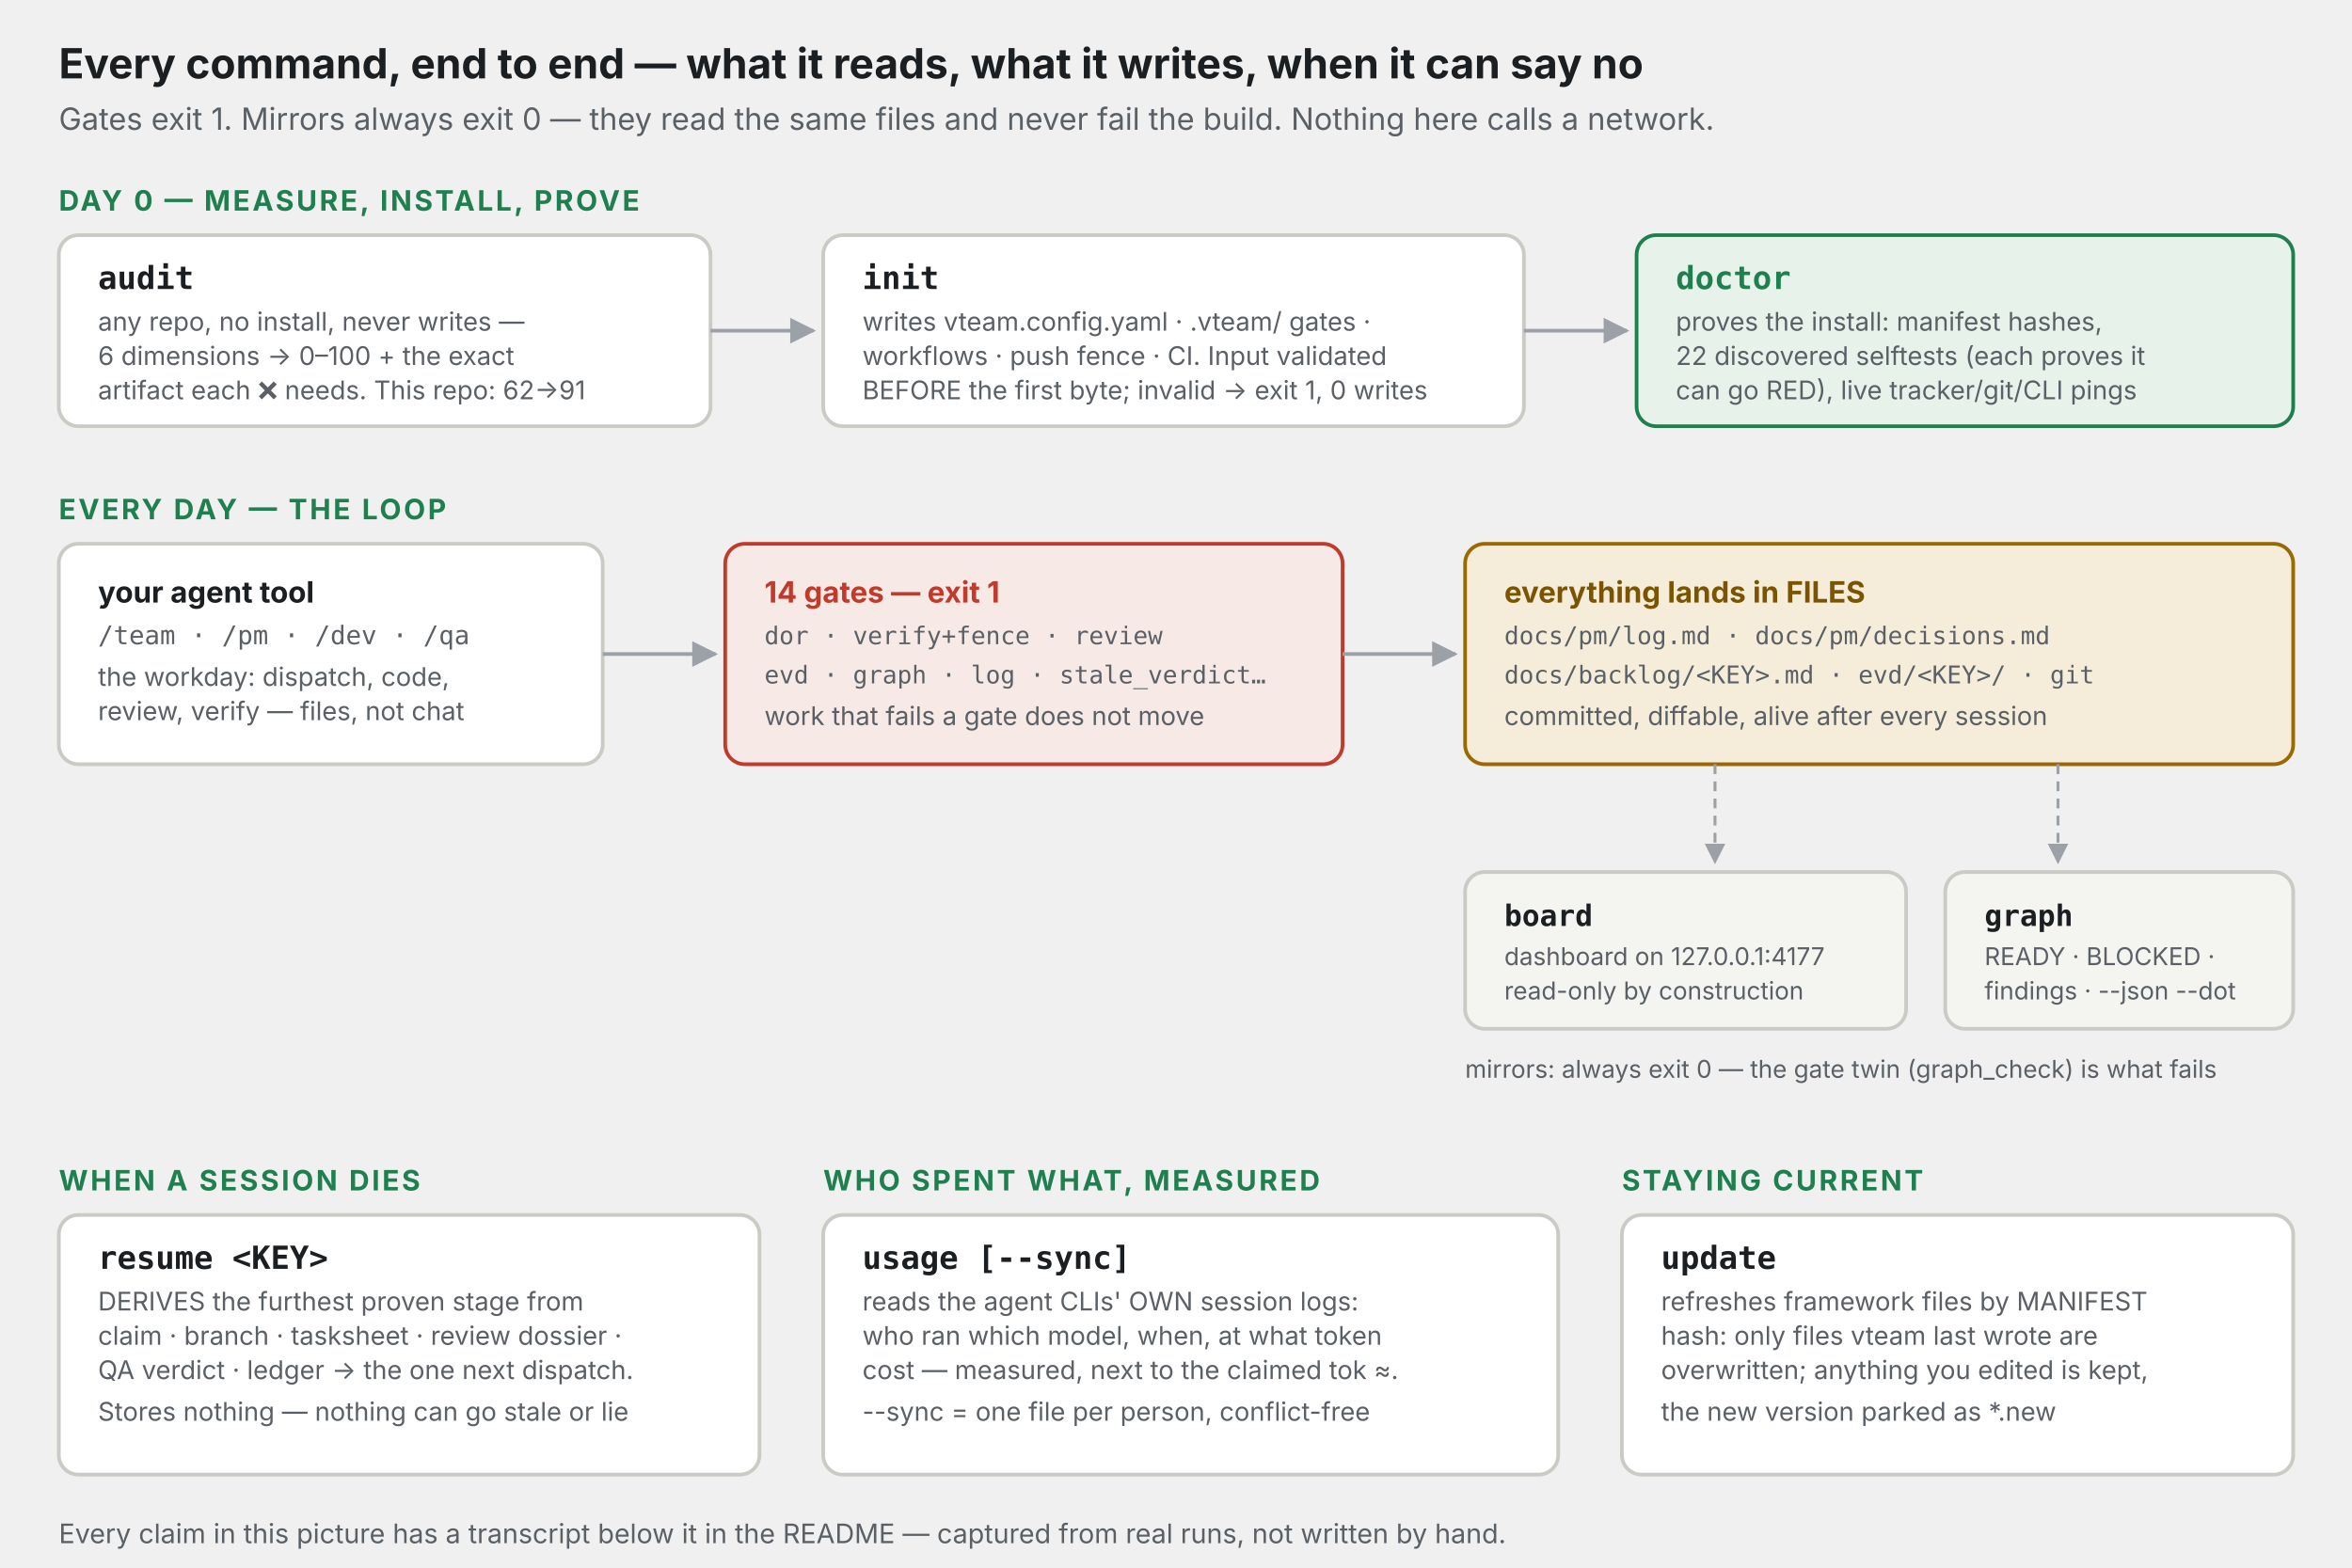
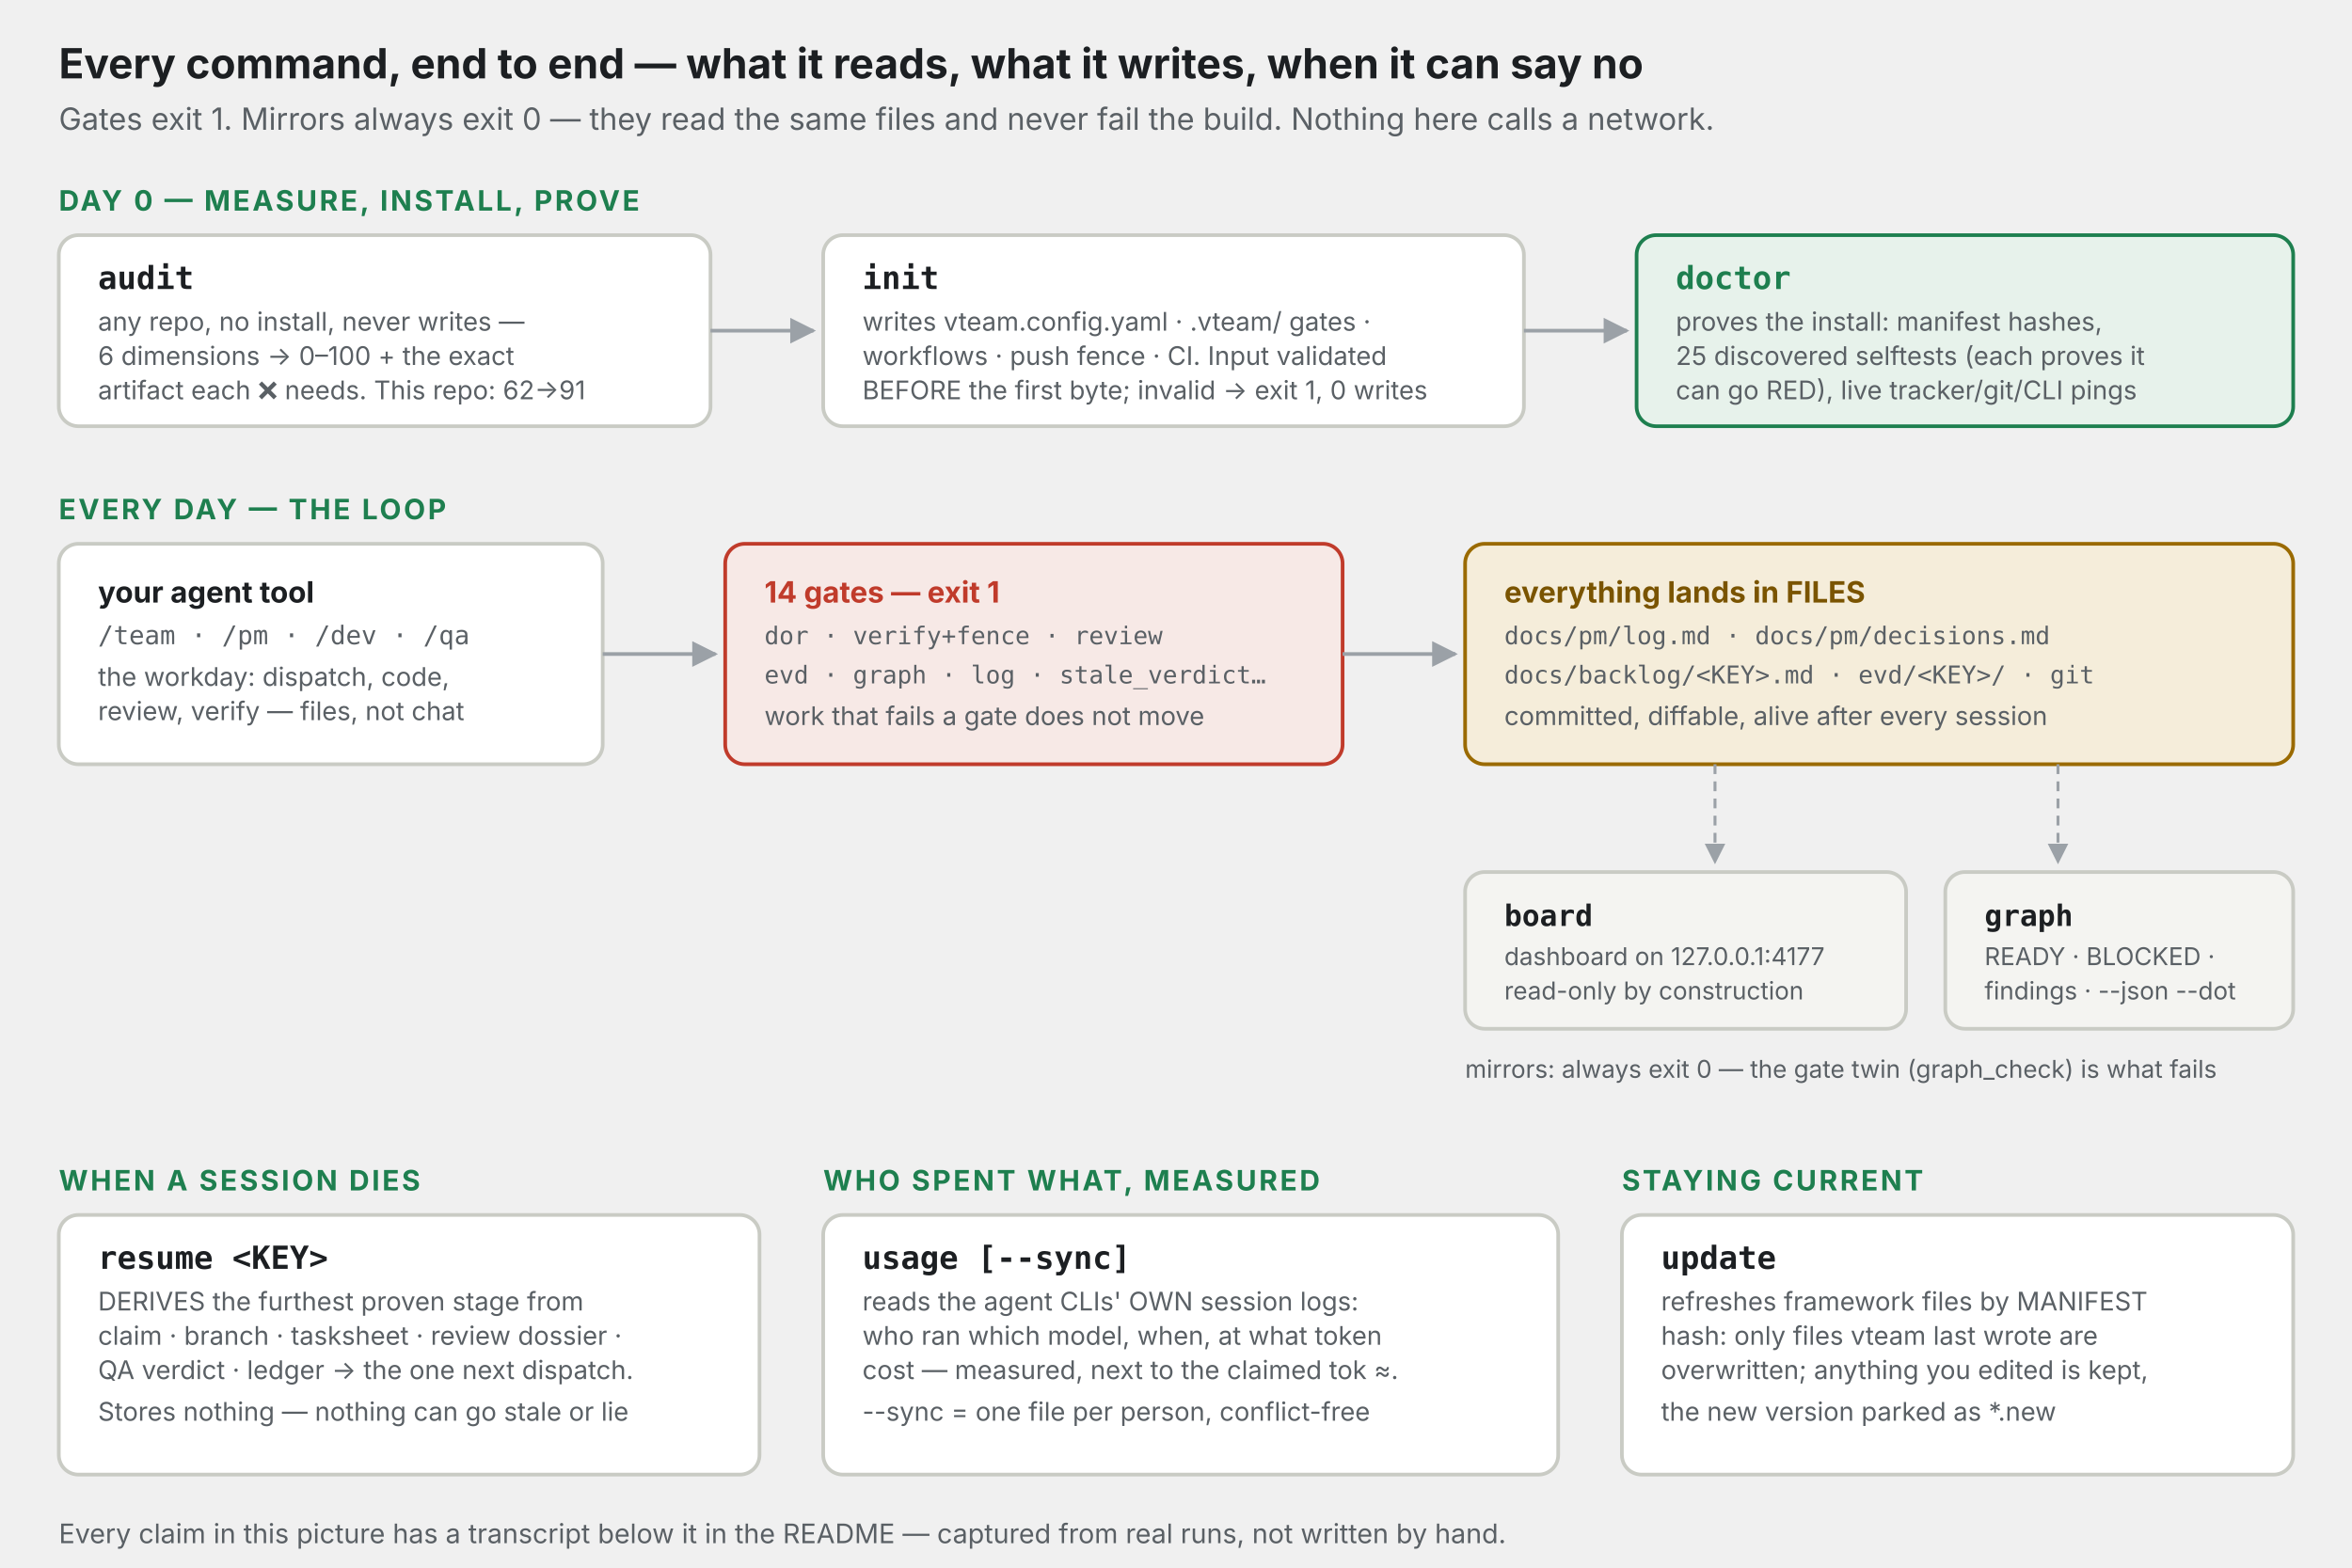
- <svg xmlns="http://www.w3.org/2000/svg" viewBox="0 0 960 640" width="960" height="640" role="img" aria-label="Every vteam command end to end. Day zero: audit grades the repo with no install, init writes the config, gates, skills and fence, doctor proves the install with 22 selftests and a live preflight. Every day: the agent tool runs the workday, six gates can refuse with exit 1, and everything lands in files — ledger, evidence, tickets. Two mirrors read those files and never fail the build: board, the local dashboard, and graph, the ready and blocked sets. When a session dies, resume derives the furthest proven stage from the committed artifacts. usage measures who ran which model at what token cost from the agent CLI's own logs. update refreshes framework files by manifest hash, parking your edited copies as .new files.">
+ <svg xmlns="http://www.w3.org/2000/svg" viewBox="0 0 960 640" width="960" height="640" role="img" aria-label="Every vteam command end to end. Day zero: audit grades the repo with no install, init writes the config, gates, skills and fence, doctor proves the install with 25 selftests and a live preflight. Every day: the agent tool runs the workday, six gates can refuse with exit 1, and everything lands in files — ledger, evidence, tickets. Two mirrors read those files and never fail the build: board, the local dashboard, and graph, the ready and blocked sets. When a session dies, resume derives the furthest proven stage from the committed artifacts. usage measures who ran which model at what token cost from the agent CLI's own logs. update refreshes framework files by manifest hash, parking your edited copies as .new files.">
  <style>
    .ink{fill:#1C1F22}.muted{fill:#5A6065}.card{fill:#FFFFFF;stroke:#C9CBC4}
    .line{stroke:#9BA1A7}.soft{fill:#F4F4F1;stroke:#C9CBC4}
    .gate{fill:#F7E9E6;stroke:#C03B2B}.gatex{fill:#C03B2B}
    .ok{fill:#E7F2EB;stroke:#1E7F4F}.okx{fill:#1E7F4F}
    .files{fill:#F5EDDA;stroke:#9A6A00}.filesx{fill:#7A5400}
    @media (prefers-color-scheme: dark){
      .ink{fill:#E8E6E1}.muted{fill:#9BA1A7}.card{fill:#1D2024;stroke:#3A3E43}
      .line{stroke:#6B7278}.soft{fill:#22252A;stroke:#3A3E43}
      .gate{fill:#3A231F;stroke:#E4604F}.gatex{fill:#E4604F}
      .ok{fill:#1D2F25;stroke:#4CB983}.okx{fill:#4CB983}
      .files{fill:#33301E;stroke:#D9A94B}.filesx{fill:#E0BE6A}
    }
    text{font-family:-apple-system,BlinkMacSystemFont,"Segoe UI",system-ui,sans-serif}
    .mono{font-family:ui-monospace,"SF Mono",Menlo,Consolas,monospace}
  </style>
  <defs>
    <marker id="c" viewBox="0 0 10 10" refX="9" refY="5" markerWidth="7" markerHeight="7" orient="auto">
      <path d="M0,0 L10,5 L0,10 z" fill="#9BA1A7" />
    </marker>
  </defs>
  <text x="24" y="32" class="ink" font-size="17" font-weight="700">Every command, end to end — what it reads, what it writes, when it can say no</text>
  <text x="24" y="53" class="muted" font-size="12.5">Gates exit 1. Mirrors always exit 0 — they read the same files and never fail the build. Nothing here calls a network.</text>
  <text x="24" y="86" class="okx" font-size="11.5" font-weight="700" letter-spacing="1">DAY 0 — MEASURE, INSTALL, PROVE</text>
  <rect x="24" y="96" width="266" height="78" rx="8" class="card" stroke-width="1.5" />
  <text x="40" y="118" class="ink mono" font-size="13" font-weight="700">audit</text>
  <text x="40" y="135" class="muted" font-size="10.5">any repo, no install, never writes —</text>
  <text x="40" y="149" class="muted" font-size="10.5">6 dimensions → 0–100 + the exact</text>
  <text x="40" y="163" class="muted" font-size="10.5">artifact each ❌ needs. This repo: 62→91</text>
  <line x1="290" y1="135" x2="332" y2="135" class="line" stroke-width="1.5" marker-end="url(#c)" />
  <rect x="336" y="96" width="286" height="78" rx="8" class="card" stroke-width="1.5" />
  <text x="352" y="118" class="ink mono" font-size="13" font-weight="700">init</text>
  <text x="352" y="135" class="muted" font-size="10.5">writes vteam.config.yaml · .vteam/ gates ·</text>
  <text x="352" y="149" class="muted" font-size="10.5">workflows · push fence · CI. Input validated</text>
  <text x="352" y="163" class="muted" font-size="10.5">BEFORE the first byte; invalid → exit 1, 0 writes</text>
  <line x1="622" y1="135" x2="664" y2="135" class="line" stroke-width="1.5" marker-end="url(#c)" />
  <rect x="668" y="96" width="268" height="78" rx="8" class="ok" stroke-width="1.5" />
  <text x="684" y="118" class="okx mono" font-size="13" font-weight="700">doctor</text>
  <text x="684" y="135" class="muted" font-size="10.5">proves the install: manifest hashes,</text>
-   <text x="684" y="149" class="muted" font-size="10.5">22 discovered selftests (each proves it</text>
+   <text x="684" y="149" class="muted" font-size="10.5">25 discovered selftests (each proves it</text>
  <text x="684" y="163" class="muted" font-size="10.5">can go RED), live tracker/git/CLI pings</text>
  <text x="24" y="212" class="okx" font-size="11.5" font-weight="700" letter-spacing="1">EVERY DAY — THE LOOP</text>
  <rect x="24" y="222" width="222" height="90" rx="8" class="card" stroke-width="1.5" />
  <text x="40" y="246" class="ink" font-size="12" font-weight="650">your agent tool</text>
  <text x="40" y="263" class="muted mono" font-size="10.5">/team · /pm · /dev · /qa</text>
  <text x="40" y="280" class="muted" font-size="10.5">the workday: dispatch, code,</text>
  <text x="40" y="294" class="muted" font-size="10.5">review, verify — files, not chat</text>
  <line x1="246" y1="267" x2="292" y2="267" class="line" stroke-width="1.5" marker-end="url(#c)" />
  <rect x="296" y="222" width="252" height="90" rx="8" class="gate" stroke-width="1.5" />
  <text x="312" y="246" class="gatex" font-size="12" font-weight="700">14 gates — exit 1</text>
  <text x="312" y="263" class="muted mono" font-size="10">dor · verify+fence · review</text>
  <text x="312" y="279" class="muted mono" font-size="10">evd · graph · log · stale_verdict…</text>
  <text x="312" y="296" class="muted" font-size="10.5">work that fails a gate does not move</text>
  <line x1="548" y1="267" x2="594" y2="267" class="line" stroke-width="1.5" marker-end="url(#c)" />
  <rect x="598" y="222" width="338" height="90" rx="8" class="files" stroke-width="1.5" />
  <text x="614" y="246" class="filesx" font-size="12" font-weight="700">everything lands in FILES</text>
  <text x="614" y="263" class="muted mono" font-size="10">docs/pm/log.md · docs/pm/decisions.md</text>
  <text x="614" y="279" class="muted mono" font-size="10">docs/backlog/&lt;KEY&gt;.md · evd/&lt;KEY&gt;/ · git</text>
  <text x="614" y="296" class="muted" font-size="10.5">committed, diffable, alive after every session</text>
  <path d="M700,312 L700,352" class="line" stroke-width="1.2" stroke-dasharray="4 3" fill="none" marker-end="url(#c)" />
  <path d="M840,312 L840,352" class="line" stroke-width="1.2" stroke-dasharray="4 3" fill="none" marker-end="url(#c)" />
  <rect x="598" y="356" width="180" height="64" rx="8" class="soft" stroke-width="1.5" />
  <text x="614" y="378" class="ink mono" font-size="12" font-weight="650">board</text>
  <text x="614" y="394" class="muted" font-size="10">dashboard on 127.0.0.1:4177</text>
  <text x="614" y="408" class="muted" font-size="10">read-only by construction</text>
  <rect x="794" y="356" width="142" height="64" rx="8" class="soft" stroke-width="1.5" />
  <text x="810" y="378" class="ink mono" font-size="12" font-weight="650">graph</text>
  <text x="810" y="394" class="muted" font-size="10">READY · BLOCKED ·</text>
  <text x="810" y="408" class="muted" font-size="10">findings · --json --dot</text>
  <text x="598" y="440" class="muted" font-size="10">mirrors: always exit 0 — the gate twin (graph_check) is what fails</text>
  <text x="24" y="486" class="okx" font-size="11.5" font-weight="700" letter-spacing="1">WHEN A SESSION DIES</text>
  <rect x="24" y="496" width="286" height="106" rx="8" class="card" stroke-width="1.5" />
  <text x="40" y="518" class="ink mono" font-size="13" font-weight="700">resume &lt;KEY&gt;</text>
  <text x="40" y="535" class="muted" font-size="10.5">DERIVES the furthest proven stage from</text>
  <text x="40" y="549" class="muted" font-size="10.5">claim · branch · tasksheet · review dossier ·</text>
  <text x="40" y="563" class="muted" font-size="10.5">QA verdict · ledger → the one next dispatch.</text>
  <text x="40" y="580" class="muted" font-size="10.5">Stores nothing — nothing can go stale or lie</text>
  <text x="336" y="486" class="okx" font-size="11.5" font-weight="700" letter-spacing="1">WHO SPENT WHAT, MEASURED</text>
  <rect x="336" y="496" width="300" height="106" rx="8" class="card" stroke-width="1.5" />
  <text x="352" y="518" class="ink mono" font-size="13" font-weight="700">usage [--sync]</text>
  <text x="352" y="535" class="muted" font-size="10.5">reads the agent CLIs' OWN session logs:</text>
  <text x="352" y="549" class="muted" font-size="10.5">who ran which model, when, at what token</text>
  <text x="352" y="563" class="muted" font-size="10.5">cost — measured, next to the claimed tok ≈.</text>
  <text x="352" y="580" class="muted" font-size="10.5">--sync = one file per person, conflict-free</text>
  <text x="662" y="486" class="okx" font-size="11.5" font-weight="700" letter-spacing="1">STAYING CURRENT</text>
  <rect x="662" y="496" width="274" height="106" rx="8" class="card" stroke-width="1.5" />
  <text x="678" y="518" class="ink mono" font-size="13" font-weight="700">update</text>
  <text x="678" y="535" class="muted" font-size="10.5">refreshes framework files by MANIFEST</text>
  <text x="678" y="549" class="muted" font-size="10.5">hash: only files vteam last wrote are</text>
  <text x="678" y="563" class="muted" font-size="10.5">overwritten; anything you edited is kept,</text>
  <text x="678" y="580" class="muted" font-size="10.5">the new version parked as *.new</text>
  <text x="24" y="630" class="muted" font-size="11">Every claim in this picture has a transcript below it in the README — captured from real runs, not written by hand.</text>
</svg>
